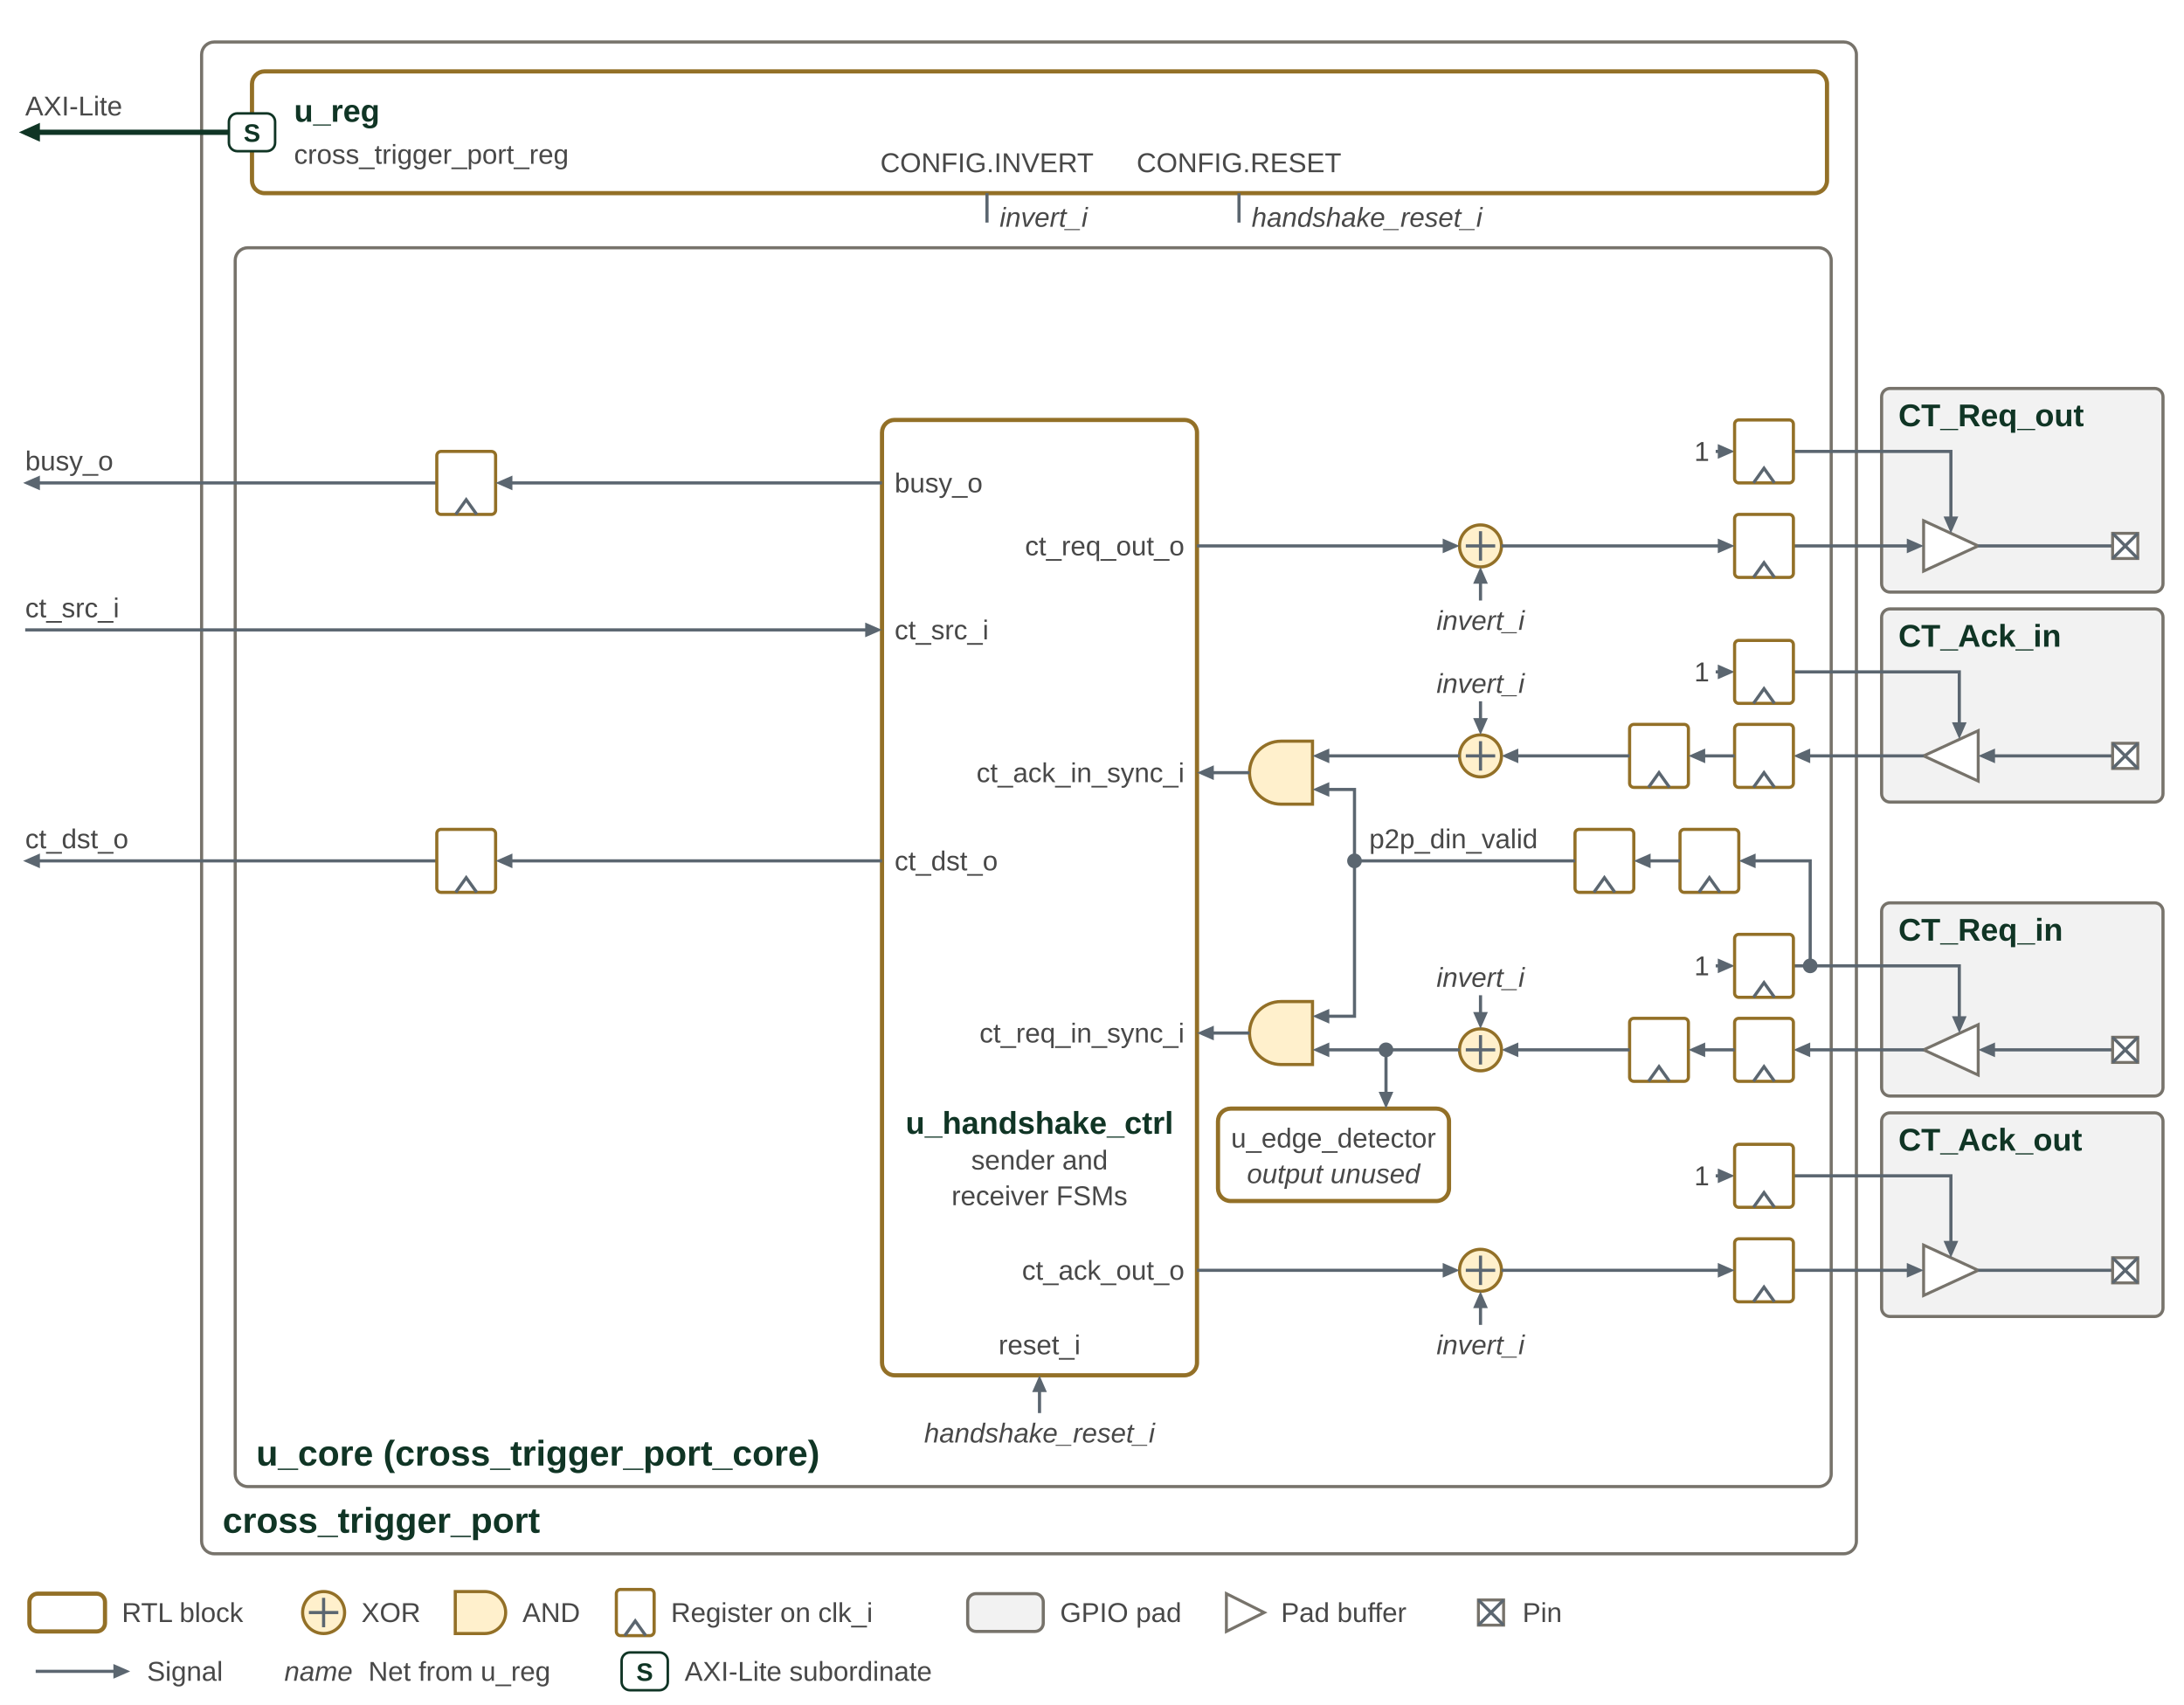
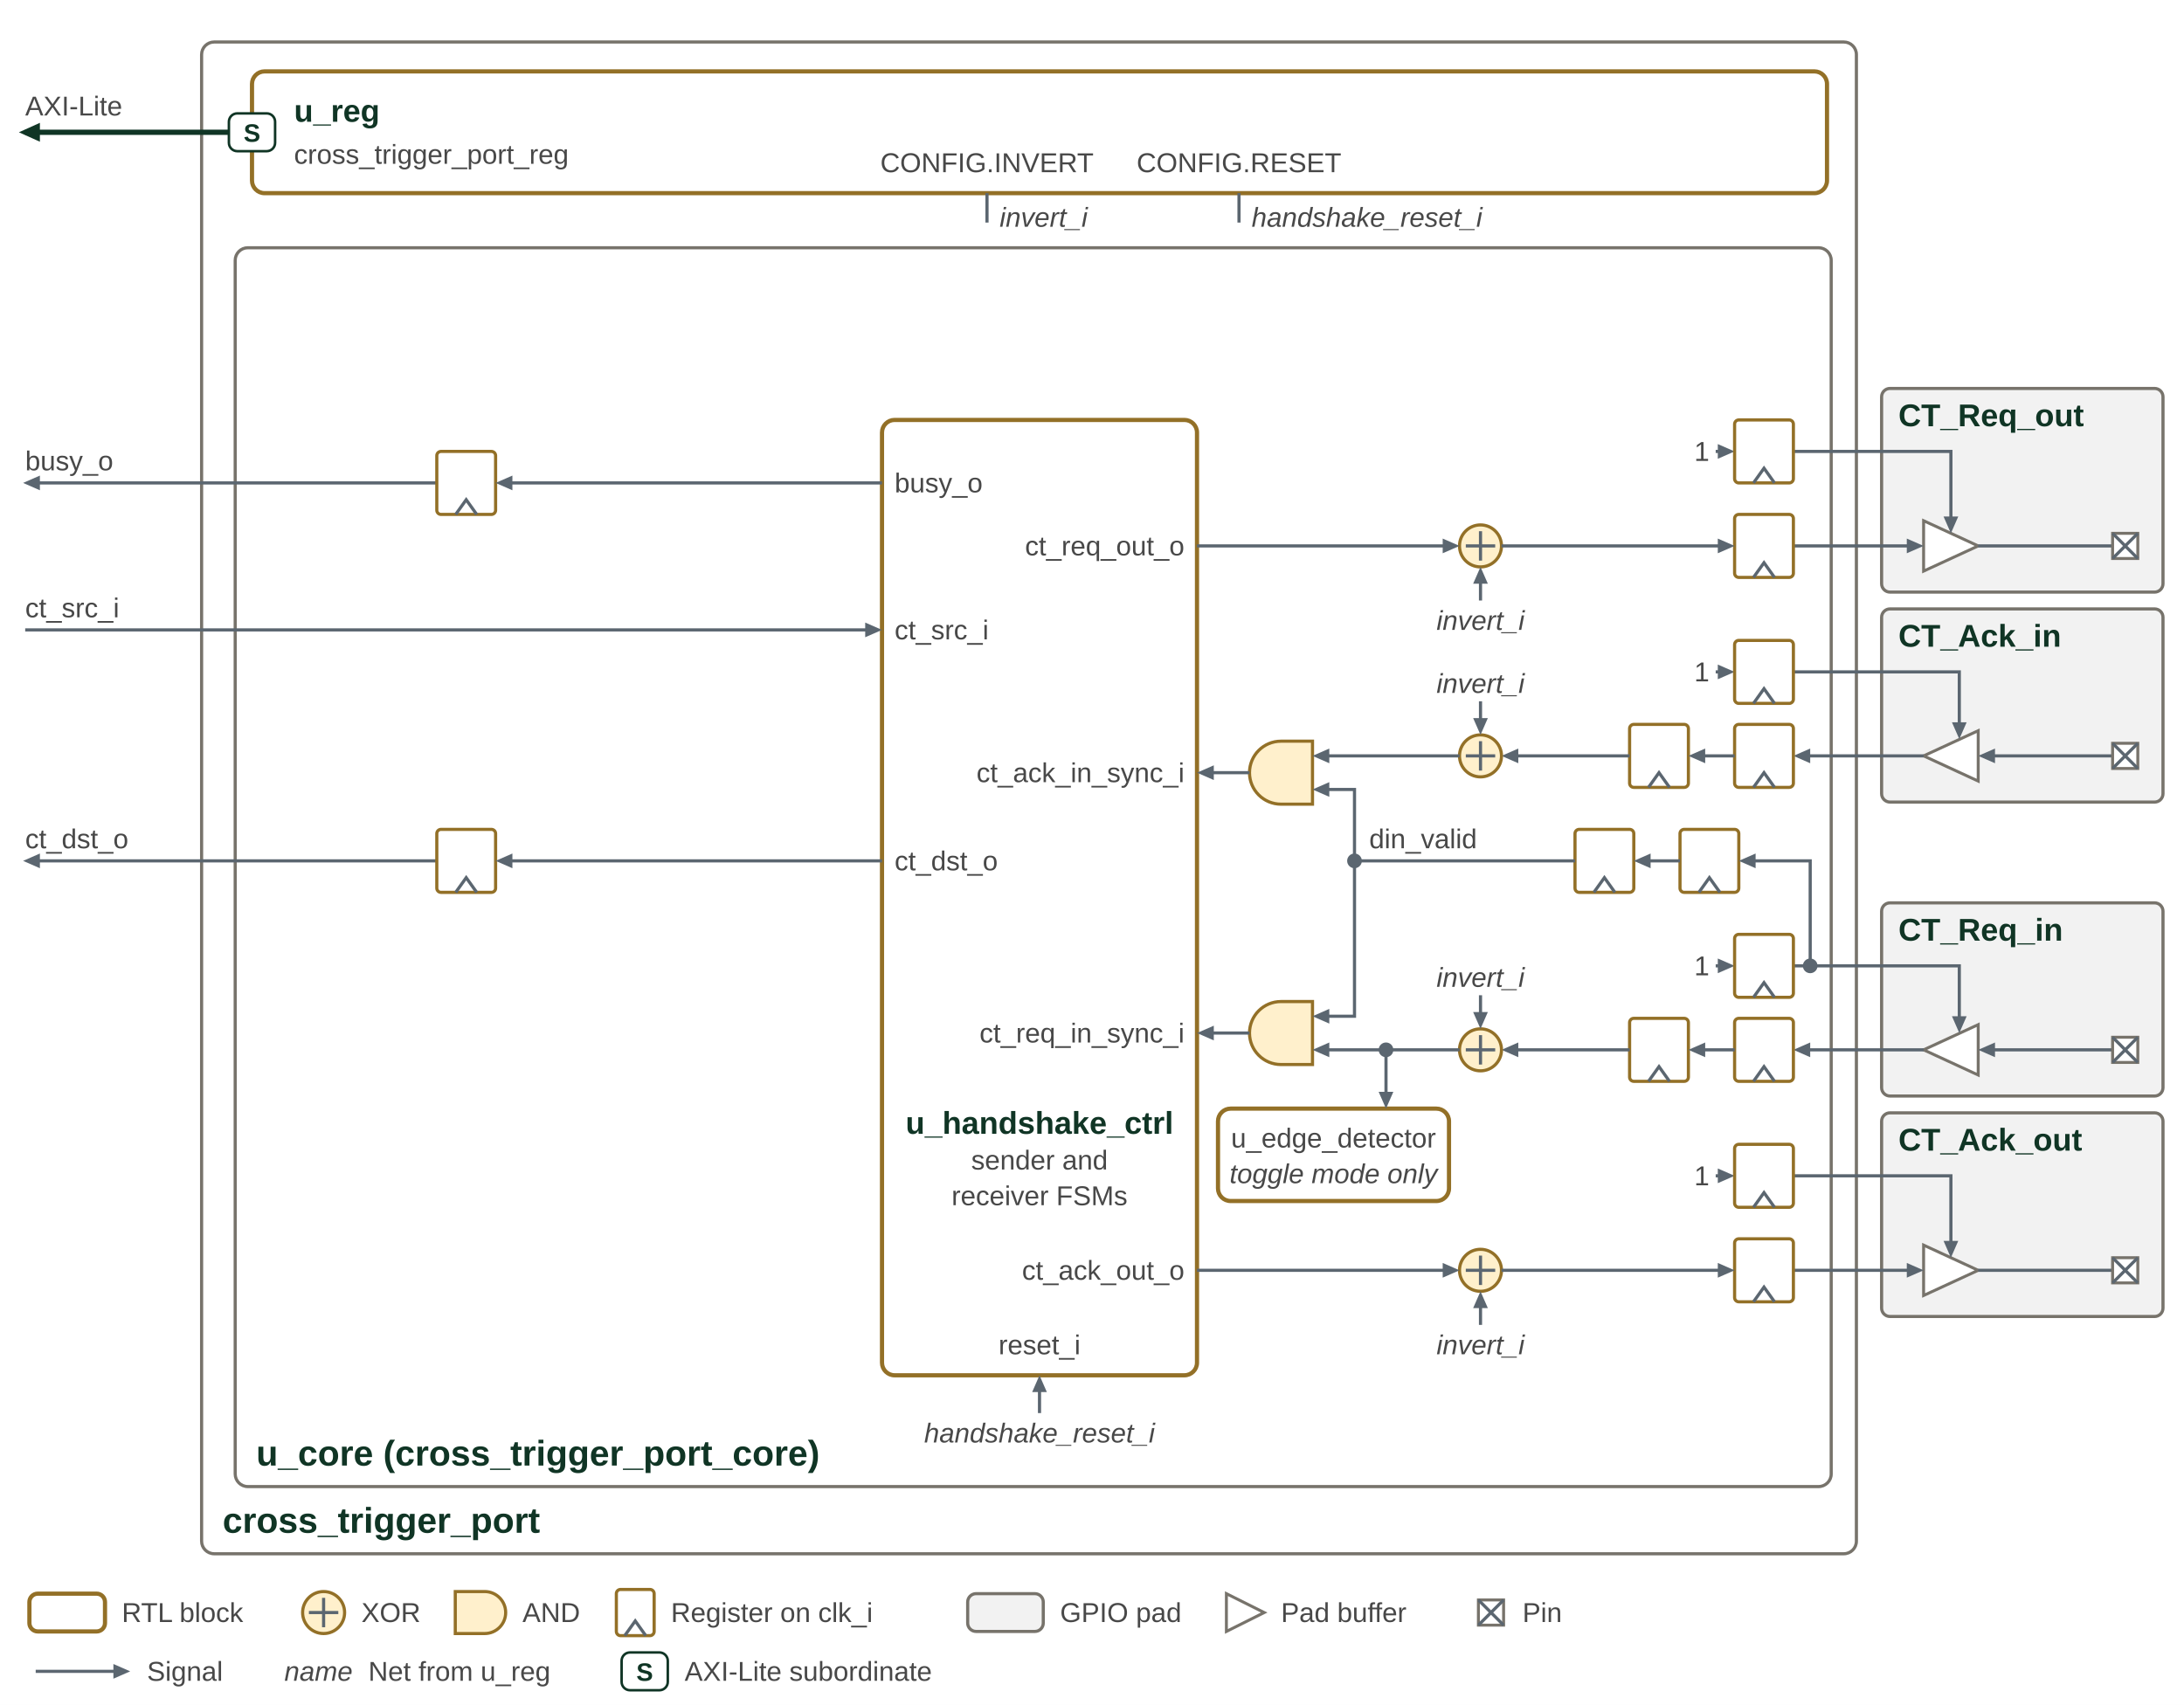
<svg xmlns="http://www.w3.org/2000/svg" width="1040" height="812" viewBox="0 0 1040 812" role="img" aria-labelledby="title desc">
  <defs>
    <marker id="ae" markerUnits="userSpaceOnUse" markerWidth="10" markerHeight="9" refX="7" refY="4.5" orient="auto">
      <path d="M0,0 L10,4.5 L0,9 Z" fill="#103525" />
    </marker>
    <marker id="as" markerUnits="userSpaceOnUse" markerWidth="10" markerHeight="9" refX="3" refY="4.5" orient="auto">
      <path d="M10,0 L0,4.5 L10,9 Z" fill="#103525" />
    </marker>
    <marker id="ge" markerUnits="userSpaceOnUse" markerWidth="8" markerHeight="7" refX="5" refY="3.5" orient="auto">
      <path d="M0,0 L8,3.5 L0,7 Z" fill="#5b6670" />
    </marker>
    <marker id="gs" markerUnits="userSpaceOnUse" markerWidth="8" markerHeight="7" refX="3" refY="3.5" orient="auto">
      <path d="M8,0 L0,3.5 L8,7 Z" fill="#5b6670" />
    </marker>
    <marker id="je" markerUnits="userSpaceOnUse" markerWidth="8" markerHeight="7" refX="5" refY="3.5" orient="auto">
      <path d="M0,0 L8,3.5 L0,7 Z" fill="#42759b" />
    </marker>
    <marker id="js" markerUnits="userSpaceOnUse" markerWidth="8" markerHeight="7" refX="3" refY="3.5" orient="auto">
      <path d="M8,0 L0,3.5 L8,7 Z" fill="#42759b" />
    </marker>
    <marker id="m-smu" markerUnits="userSpaceOnUse" markerWidth="8" markerHeight="7" refX="5" refY="3.5" orient="auto">
      <path d="M0,0 L8,3.5 L0,7 Z" fill="#103525" />
    </marker>
    <marker id="m-ref" markerUnits="userSpaceOnUse" markerWidth="8" markerHeight="7" refX="5" refY="3.5" orient="auto">
      <path d="M0,0 L8,3.5 L0,7 Z" fill="#2f7f79" />
    </marker>
    <marker id="m-per" markerUnits="userSpaceOnUse" markerWidth="8" markerHeight="7" refX="5" refY="3.5" orient="auto">
      <path d="M0,0 L8,3.5 L0,7 Z" fill="#937027" />
    </marker>
    <marker id="m-tel" markerUnits="userSpaceOnUse" markerWidth="8" markerHeight="7" refX="5" refY="3.5" orient="auto">
      <path d="M0,0 L8,3.5 L0,7 Z" fill="#664488" />
    </marker>
    <marker id="m-wdt" markerUnits="userSpaceOnUse" markerWidth="8" markerHeight="7" refX="5" refY="3.5" orient="auto">
      <path d="M0,0 L8,3.5 L0,7 Z" fill="#77736b" />
    </marker>
    <marker id="m-rosc" markerUnits="userSpaceOnUse" markerWidth="8" markerHeight="7" refX="5" refY="3.5" orient="auto">
      <path d="M0,0 L8,3.5 L0,7 Z" fill="#336633" />
    </marker>
    <marker id="m-jtag" markerUnits="userSpaceOnUse" markerWidth="8" markerHeight="7" refX="5" refY="3.5" orient="auto">
      <path d="M0,0 L8,3.5 L0,7 Z" fill="#42759b" />
    </marker>
    <marker id="m-spi" markerUnits="userSpaceOnUse" markerWidth="8" markerHeight="7" refX="5" refY="3.5" orient="auto">
      <path d="M0,0 L8,3.5 L0,7 Z" fill="#5b6670" />
    </marker>
    <marker id="m-slate" markerUnits="userSpaceOnUse" markerWidth="8" markerHeight="7" refX="5" refY="3.5" orient="auto">
      <path d="M0,0 L8,3.5 L0,7 Z" fill="#5b6670" />
    </marker>
    <marker id="m-pg" markerUnits="userSpaceOnUse" markerWidth="8" markerHeight="7" refX="5" refY="3.5" orient="auto">
      <path d="M0,0 L8,3.5 L0,7 Z" fill="#336633" />
    </marker>
    <style>
text { font-family: Arial, sans-serif; font-size: 15px; fill: #484848; }
.t { fill: #484848; }
.b { font-size: 17px; font-weight: bold; fill: #103525; }
.bs { font-size: 15px; font-weight: bold; fill: #103525; }
.h { font-size: 22px; font-weight: bold; fill: #103525; }
.s { font-size: 13px; fill: #484848; }
.si { font-size: 13px; font-style: italic; fill: #484848; }
.pmt { font-size: 12px; font-weight: bold; fill: #ffffff; }
.pst { font-size: 12px; font-weight: bold; fill: #103525; }
.pjt { font-size: 12px; font-weight: bold; fill: #1d4b6e; }
.pct { font-size: 12px; font-weight: bold; fill: #1f5c57; }
.pm { fill: #103525; stroke: #103525; stroke-width: 1.2; }
.ps { fill: #ffffff; stroke: #103525; stroke-width: 1.2; }
.pj { fill: #e8f3ff; stroke: #42759b; stroke-width: 1.2; }
.pc { fill: #d9f0ee; stroke: #2f7f79; stroke-width: 1.2; }
.smu { fill: #ffffff; stroke: #77736b; stroke-width: 1.5; }
.network { fill: #e8f0e8; stroke: #336633; stroke-width: 2; }
.fabric { fill: #fff0cc; stroke: #937027; stroke-width: 2; }
.core { fill: #ffffff; stroke: #937027; stroke-width: 2; }
.future { fill: #ffffff; stroke: #937027; stroke-width: 2; }
.nostroke { stroke: none; }
.fut { fill: none; stroke-dasharray: 7 5; }
.opt { stroke-dasharray: 7 5; }
.hatch { fill: none; stroke: #103525; stroke-opacity: 0.16; stroke-width: 1.2; }
.external { fill: #f2f2f2; stroke: #77736b; stroke-width: 1.5; }
.axi { fill: none; stroke: #103525; stroke-width: 2.5; marker-start: url(#as); marker-end: url(#ae); }
.axio { fill: none; stroke: #103525; stroke-width: 2.5; stroke-dasharray: 8 5; marker-start: url(#as); marker-end: url(#ae); }
.sig { fill: none; stroke: #5b6670; stroke-width: 1.5; marker-start: url(#gs); marker-end: url(#ge); }
.sigo { fill: none; stroke: #5b6670; stroke-width: 1.5; marker-end: url(#ge); }
.jtag { fill: none; stroke: #42759b; stroke-width: 1.8; marker-end: url(#je); }
.jtagb { fill: none; stroke: #42759b; stroke-width: 1.8; marker-start: url(#js); marker-end: url(#je); }
.sigplain { fill: none; stroke: #5b6670; stroke-width: 1.5; }
.n-smu { fill: none; stroke: #103525; stroke-width: 2.5; }
.a-smu { fill: none; stroke: #103525; stroke-width: 2.5; marker-end: url(#m-smu); }
.n-ref { fill: none; stroke: #2f7f79; stroke-width: 1.8; }
.a-ref { fill: none; stroke: #2f7f79; stroke-width: 1.8; marker-end: url(#m-ref); }
.n-per { fill: none; stroke: #937027; stroke-width: 1.8; }
.a-per { fill: none; stroke: #937027; stroke-width: 1.8; marker-end: url(#m-per); }
.n-tel { fill: none; stroke: #664488; stroke-width: 1.8; }
.a-tel { fill: none; stroke: #664488; stroke-width: 1.8; marker-end: url(#m-tel); }
.n-wdt { fill: none; stroke: #77736b; stroke-width: 1.8; }
.a-wdt { fill: none; stroke: #77736b; stroke-width: 1.8; marker-end: url(#m-wdt); }
.n-rosc { fill: none; stroke: #336633; stroke-width: 1.8; }
.a-rosc { fill: none; stroke: #336633; stroke-width: 1.8; marker-end: url(#m-rosc); }
.n-jtag { fill: none; stroke: #42759b; stroke-width: 1.8; }
.a-jtag { fill: none; stroke: #42759b; stroke-width: 1.8; marker-end: url(#m-jtag); }
.n-spi { fill: none; stroke: #5b6670; stroke-width: 1.8; }
.a-spi { fill: none; stroke: #5b6670; stroke-width: 1.8; marker-end: url(#m-spi); }
.n-slate { fill: none; stroke: #5b6670; stroke-width: 1.8; }
.a-slate { fill: none; stroke: #5b6670; stroke-width: 1.8; marker-end: url(#m-slate); }
.n-pg { fill: none; stroke: #336633; stroke-width: 1.8; }
.a-pg { fill: none; stroke: #336633; stroke-width: 1.8; marker-end: url(#m-pg); }
.axil { fill: none; stroke: #103525; stroke-width: 1.5; marker-start: url(#as); marker-end: url(#ae); }
.sigd { fill: none; stroke: #5b6670; stroke-width: 1.5; stroke-dasharray: 5 4; marker-end: url(#ge); }
.axin { fill: none; stroke: #103525; stroke-width: 2.5; }
.axis { fill: none; stroke: #103525; stroke-width: 2.5; marker-start: url(#as); }
.axie { fill: none; stroke: #103525; stroke-width: 2.5; marker-end: url(#ae); }
.axiln { fill: none; stroke: #103525; stroke-width: 1.5; }
.gate { fill: #fff0cc; stroke: #937027; stroke-width: 1.5; }
.reg { fill: #ffffff; stroke: #937027; stroke-width: 1.5; }
.pad { fill: #ffffff; stroke: #77736b; stroke-width: 1.4; }
.bus { fill: none; stroke: #5b6670; stroke-width: 4.5; }
.wire { fill: none; stroke: #5b6670; stroke-width: 1.8; }
.net { font-size: 13px; font-style: italic; fill: #484848; }

</style>
  </defs>
  <rect width="1040" height="812" fill="#ffffff" />
  <rect class="smu" x="96" y="20" width="788" height="720" rx="6" />
  <text class="b" x="106" y="730" text-anchor="start">cross_trigger_port</text>
  <rect class="core" x="120" y="34" width="750" height="58" rx="6" />
  <text class="bs" x="140" y="58" text-anchor="start">u_reg</text>
  <text class="s" x="140" y="78" text-anchor="start">cross_trigger_port_reg</text>
  <text class="s" x="470" y="82" text-anchor="middle">CONFIG.INVERT</text>
  <path class="sigplain" d="M470,92 L470,106" />
  <text class="net" x="476" y="108" text-anchor="start">invert_i</text>
  <text class="s" x="590" y="82" text-anchor="middle">CONFIG.RESET</text>
  <path class="sigplain" d="M590,92 L590,106" />
  <text class="net" x="596" y="108" text-anchor="start">handshake_reset_i</text>
  <path class="axi" d="M12,63.0 L117,63.0" />
  <text class="s" x="12" y="55" text-anchor="start">AXI-Lite</text>
  <rect class="smu" x="112" y="118" width="760" height="590" rx="6" />
  <text class="b" x="122" y="698" text-anchor="start">u_core (cross_trigger_port_core)</text>
  <rect class="external" x="896" y="185" width="134" height="97" rx="4" />
  <text class="bs" x="904" y="203" text-anchor="start">CT_Req_out</text>
  <path class="pad" d="M916,248 L942,260 L916,272 Z" />
  <path class="sigo" d="M854,260 L913,260" />
  <path class="sigo" d="M854,215 L929,215 L929,251" />
  <path class="sigplain" d="M942,260 L1006,260" />
  <rect class="pad" x="1006" y="254" width="12" height="12" rx="0" />
  <path class="sigplain" d="M1006,254 L1018,266 M1018,254 L1006,266" />
  <rect class="external" x="896" y="290" width="134" height="92" rx="4" />
  <text class="bs" x="904" y="308" text-anchor="start">CT_Ack_in</text>
  <path class="pad" d="M942,348 L916,360 L942,372 Z" />
  <path class="sigo" d="M916,360 L857,360" />
  <path class="sigo" d="M854,320 L933,320 L933,349" />
  <path class="sigo" d="M1006,360 L945,360" />
  <rect class="pad" x="1006" y="354" width="12" height="12" rx="0" />
  <path class="sigplain" d="M1006,354 L1018,366 M1018,354 L1006,366" />
  <rect class="external" x="896" y="430" width="134" height="92" rx="4" />
  <text class="bs" x="904" y="448" text-anchor="start">CT_Req_in</text>
  <path class="pad" d="M942,488 L916,500 L942,512 Z" />
  <path class="sigo" d="M916,500 L857,500" />
  <path class="sigo" d="M854,460 L933,460 L933,489" />
  <path class="sigo" d="M1006,500 L945,500" />
  <rect class="pad" x="1006" y="494" width="12" height="12" rx="0" />
  <path class="sigplain" d="M1006,494 L1018,506 M1018,494 L1006,506" />
  <rect class="external" x="896" y="530" width="134" height="97" rx="4" />
  <text class="bs" x="904" y="548" text-anchor="start">CT_Ack_out</text>
  <path class="pad" d="M916,593 L942,605 L916,617 Z" />
  <path class="sigo" d="M854,605 L913,605" />
  <path class="sigo" d="M854,560 L929,560 L929,596" />
  <path class="sigplain" d="M942,605 L1006,605" />
  <rect class="pad" x="1006" y="599" width="12" height="12" rx="0" />
  <path class="sigplain" d="M1006,599 L1018,611 M1018,599 L1006,611" />
  <text class="s" x="814" y="219.5" text-anchor="end">1</text>
  <path class="sigo" d="M817,215 L823,215" />
  <rect class="reg" x="826" y="200" width="28" height="30" rx="2" />
  <path class="sigplain" d="M835,230 L840,223 L845,230" />
  <text class="s" x="814" y="324.5" text-anchor="end">1</text>
  <path class="sigo" d="M817,320 L823,320" />
  <rect class="reg" x="826" y="305" width="28" height="30" rx="2" />
  <path class="sigplain" d="M835,335 L840,328 L845,335" />
  <text class="s" x="814" y="464.5" text-anchor="end">1</text>
  <path class="sigo" d="M817,460 L823,460" />
  <rect class="reg" x="826" y="445" width="28" height="30" rx="2" />
  <path class="sigplain" d="M835,475 L840,468 L845,475" />
  <text class="s" x="814" y="564.5" text-anchor="end">1</text>
  <path class="sigo" d="M817,560 L823,560" />
  <rect class="reg" x="826" y="545" width="28" height="30" rx="2" />
  <path class="sigplain" d="M835,575 L840,568 L845,575" />
  <rect class="reg" x="826" y="245" width="28" height="30" rx="2" />
  <path class="sigplain" d="M835,275 L840,268 L845,275" />
  <rect class="reg" x="826" y="590" width="28" height="30" rx="2" />
  <path class="sigplain" d="M835,620 L840,613 L845,620" />
  <rect class="reg" x="826" y="345" width="28" height="30" rx="2" />
  <path class="sigplain" d="M835,375 L840,368 L845,375" />
  <rect class="reg" x="776" y="345" width="28" height="30" rx="2" />
  <path class="sigplain" d="M785,375 L790,368 L795,375" />
  <path class="sigo" d="M826,360 L807,360" />
  <path class="sigo" d="M776,360 L718,360" />
  <circle class="gate" cx="705" cy="360" r="10" />
  <path class="sigplain" d="M698,360 L712,360 M705,353 L705,367" />
  <path class="sigo" d="M705,334 L705,347" />
  <text class="net" x="705" y="330" text-anchor="middle">invert_i</text>
  <rect class="reg" x="826" y="485" width="28" height="30" rx="2" />
  <path class="sigplain" d="M835,515 L840,508 L845,515" />
  <rect class="reg" x="776" y="485" width="28" height="30" rx="2" />
  <path class="sigplain" d="M785,515 L790,508 L795,515" />
  <path class="sigo" d="M826,500 L807,500" />
  <path class="sigo" d="M776,500 L718,500" />
  <circle class="gate" cx="705" cy="500" r="10" />
  <path class="sigplain" d="M698,500 L712,500 M705,493 L705,507" />
  <path class="sigo" d="M705,474 L705,487" />
  <text class="net" x="705" y="470" text-anchor="middle">invert_i</text>
  <circle class="gate" cx="705" cy="260" r="10" />
  <path class="sigplain" d="M698,260 L712,260 M705,253 L705,267" />
  <path class="sigo" d="M705,286 L705,273" />
  <text class="net" x="705" y="300" text-anchor="middle">invert_i</text>
  <path class="sigo" d="M715,260 L823,260" />
  <circle class="gate" cx="705" cy="605" r="10" />
  <path class="sigplain" d="M698,605 L712,605 M705,598 L705,612" />
  <path class="sigo" d="M705,631 L705,618" />
  <text class="net" x="705" y="645" text-anchor="middle">invert_i</text>
  <path class="sigo" d="M715,605 L823,605" />
  <rect class="core" x="420" y="200" width="150" height="455" rx="6" />
  <text class="bs" x="495" y="540" text-anchor="middle">u_handshake_ctrl</text>
  <text class="s" x="495" y="557" text-anchor="middle">sender and</text>
  <text class="s" x="495" y="574" text-anchor="middle">receiver FSMs</text>
  <text class="s" x="426" y="234.5" text-anchor="start">busy_o</text>
  <text class="s" x="426" y="304.5" text-anchor="start">ct_src_i</text>
  <text class="s" x="426" y="414.5" text-anchor="start">ct_dst_o</text>
  <text class="s" x="564" y="264.5" text-anchor="end">ct_req_out_o</text>
  <text class="s" x="564" y="372.5" text-anchor="end">ct_ack_in_sync_i</text>
  <text class="s" x="564" y="496.5" text-anchor="end">ct_req_in_sync_i</text>
  <text class="s" x="564" y="609.5" text-anchor="end">ct_ack_out_o</text>
  <path class="sigo" d="M495,673 L495,658" />
  <text class="net" x="495" y="687" text-anchor="middle">handshake_reset_i</text>
  <text class="s" x="495" y="645" text-anchor="middle">reset_i</text>
  <text class="s" x="12" y="224" text-anchor="start">busy_o</text>
  <path class="sigo" d="M208,230 L14,230" />
  <text class="s" x="12" y="404" text-anchor="start">ct_dst_o</text>
  <path class="sigo" d="M208,410 L14,410" />
  <text class="s" x="12" y="294" text-anchor="start">ct_src_i</text>
  <path class="sigo" d="M12,300 L417,300" />
  <rect class="reg" x="208" y="215" width="28" height="30" rx="2" />
  <path class="sigplain" d="M217,245 L222,238 L227,245" />
  <path class="sigo" d="M420,230 L239,230" />
  <rect class="reg" x="208" y="395" width="28" height="30" rx="2" />
  <path class="sigplain" d="M217,425 L222,418 L227,425" />
  <path class="sigo" d="M420,410 L239,410" />
  <path class="sigo" d="M570,260 L692,260" />
  <path class="sigo" d="M570,605 L692,605" />
  <path class="gate" d="M625,353 L610,353 A15,15 0 0 0 610,383 L625,383 Z" />
  <path class="sigo" d="M695,360 L628,360" />
  <path class="sigo" d="M595,368 L573,368" />
  <path class="gate" d="M625,477 L610,477 A15,15 0 0 0 610,507 L625,507 Z" />
  <path class="sigo" d="M695,500 L628,500" />
  <path class="sigo" d="M595,492 L573,492" />
  <path class="sigo" d="M645,410 L645,376 L628,376" />
  <path class="sigo" d="M645,410 L645,484 L628,484" />
  <circle cx="645" cy="410" r="3.5" fill="#5b6670" />
  <circle cx="862" cy="460" r="3.5" fill="#5b6670" />
  <rect class="reg" x="800" y="395" width="28" height="30" rx="2" />
  <path class="sigplain" d="M809,425 L814,418 L819,425" />
  <rect class="reg" x="750" y="395" width="28" height="30" rx="2" />
  <path class="sigplain" d="M759,425 L764,418 L769,425" />
  <path class="sigo" d="M862,460 L862,410 L831,410" />
  <path class="sigo" d="M800,410 L781,410" />
  <path class="sigplain" d="M750,410 L645,410" />
-   <text class="s" x="652" y="404" text-anchor="start">p2p_din_valid</text>
+   <text class="s" x="652" y="404" text-anchor="start">din_valid</text>
  <rect class="core" x="580" y="528" width="110" height="44" rx="6" />
  <text class="s" x="635" y="546.5" text-anchor="middle">u_edge_detector</text>
-   <text class="si" x="635" y="563.5" text-anchor="middle">output unused</text>
+   <text class="si" x="635" y="563.5" text-anchor="middle">toggle mode only</text>
  <circle cx="660" cy="500" r="3.5" fill="#5b6670" />
  <path class="sigo" d="M660,500 L660,525" />
  <rect class="core" x="14" y="759" width="36" height="18" rx="4" />
  <text class="s" x="58" y="772.5" text-anchor="start">RTL block</text>
  <circle class="gate" cx="154.1" cy="768" r="10" />
  <path class="sigplain" d="M147.1,768 L161.1,768 M154.1,761 L154.1,775" />
  <text class="s" x="172.1" y="772.5" text-anchor="start">XOR</text>
  <path class="gate" d="M216.8,758 L230.8,758 A10,10 0 0 1 230.8,778 L216.8,778 Z" />
  <text class="s" x="248.8" y="772.5" text-anchor="start">AND</text>
  <rect class="reg" x="293.5" y="757" width="18" height="22" rx="2" />
  <path class="sigplain" d="M297.5,779 L302.5,772 L307.5,779" />
  <text class="s" x="319.5" y="772.5" text-anchor="start">Register on clk_i</text>
  <rect class="external" x="460.8" y="759" width="36" height="18" rx="4" />
  <text class="s" x="504.8" y="772.5" text-anchor="start">GPIO pad</text>
  <path class="pad" d="M584,759 L602,768 L584,777 Z" />
  <text class="s" x="610" y="772.5" text-anchor="start">Pad buffer</text>
  <rect class="pad" x="704" y="762" width="12" height="12" rx="0" />
  <path class="sigplain" d="M704,762 L716,774 M716,762 L704,774" />
  <text class="s" x="725" y="772.5" text-anchor="start">Pin</text>
  <path class="sigo" d="M17,796 L59,796" />
  <text class="s" x="70" y="800.5" text-anchor="start">Signal</text>
  <text class="net" x="135.4" y="800.5" text-anchor="start">name</text>
  <text class="s" x="175.4" y="800.5" text-anchor="start">Net from u_reg</text>
  <text class="s" x="326" y="800.5" text-anchor="start">AXI-Lite subordinate</text>
  <rect class="ps" x="109.0" y="54.0" width="22" height="18" rx="4" />
  <text class="pst" x="120" y="67.5" text-anchor="middle">S</text>
  <rect class="ps" x="296.0" y="787.0" width="22" height="18" rx="4" />
  <text class="pst" x="307" y="800.5" text-anchor="middle">S</text>
</svg>
